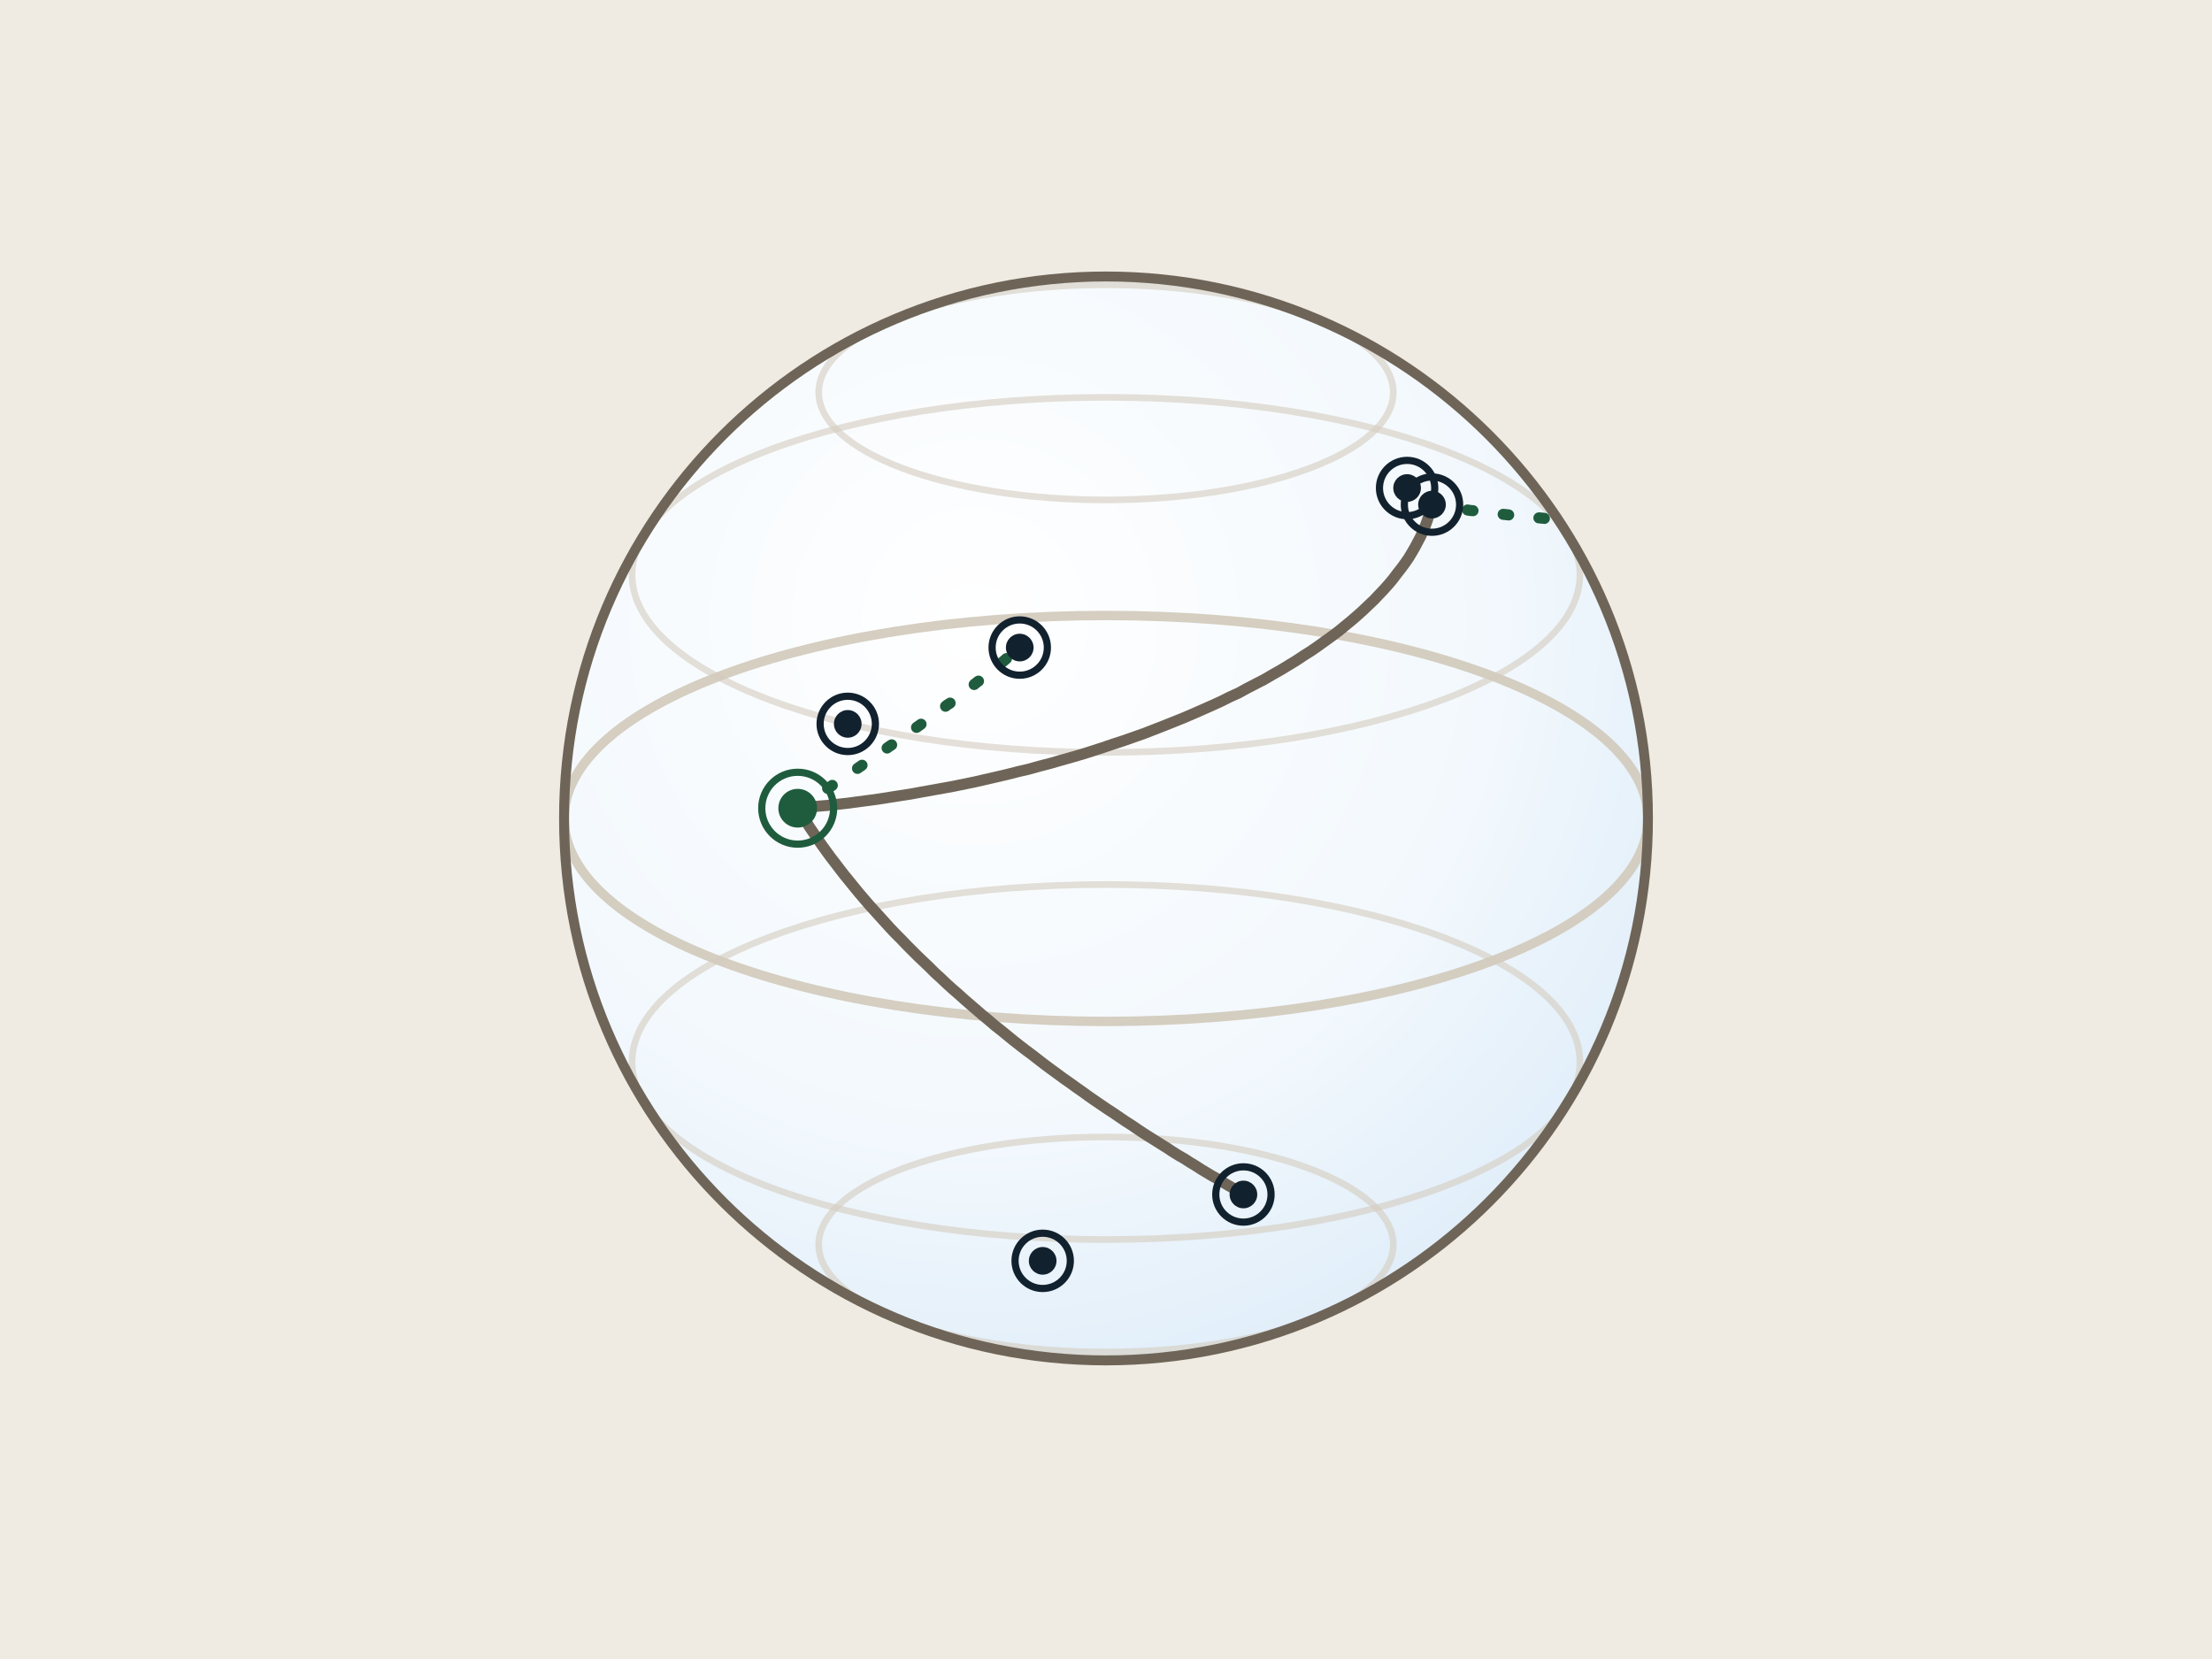
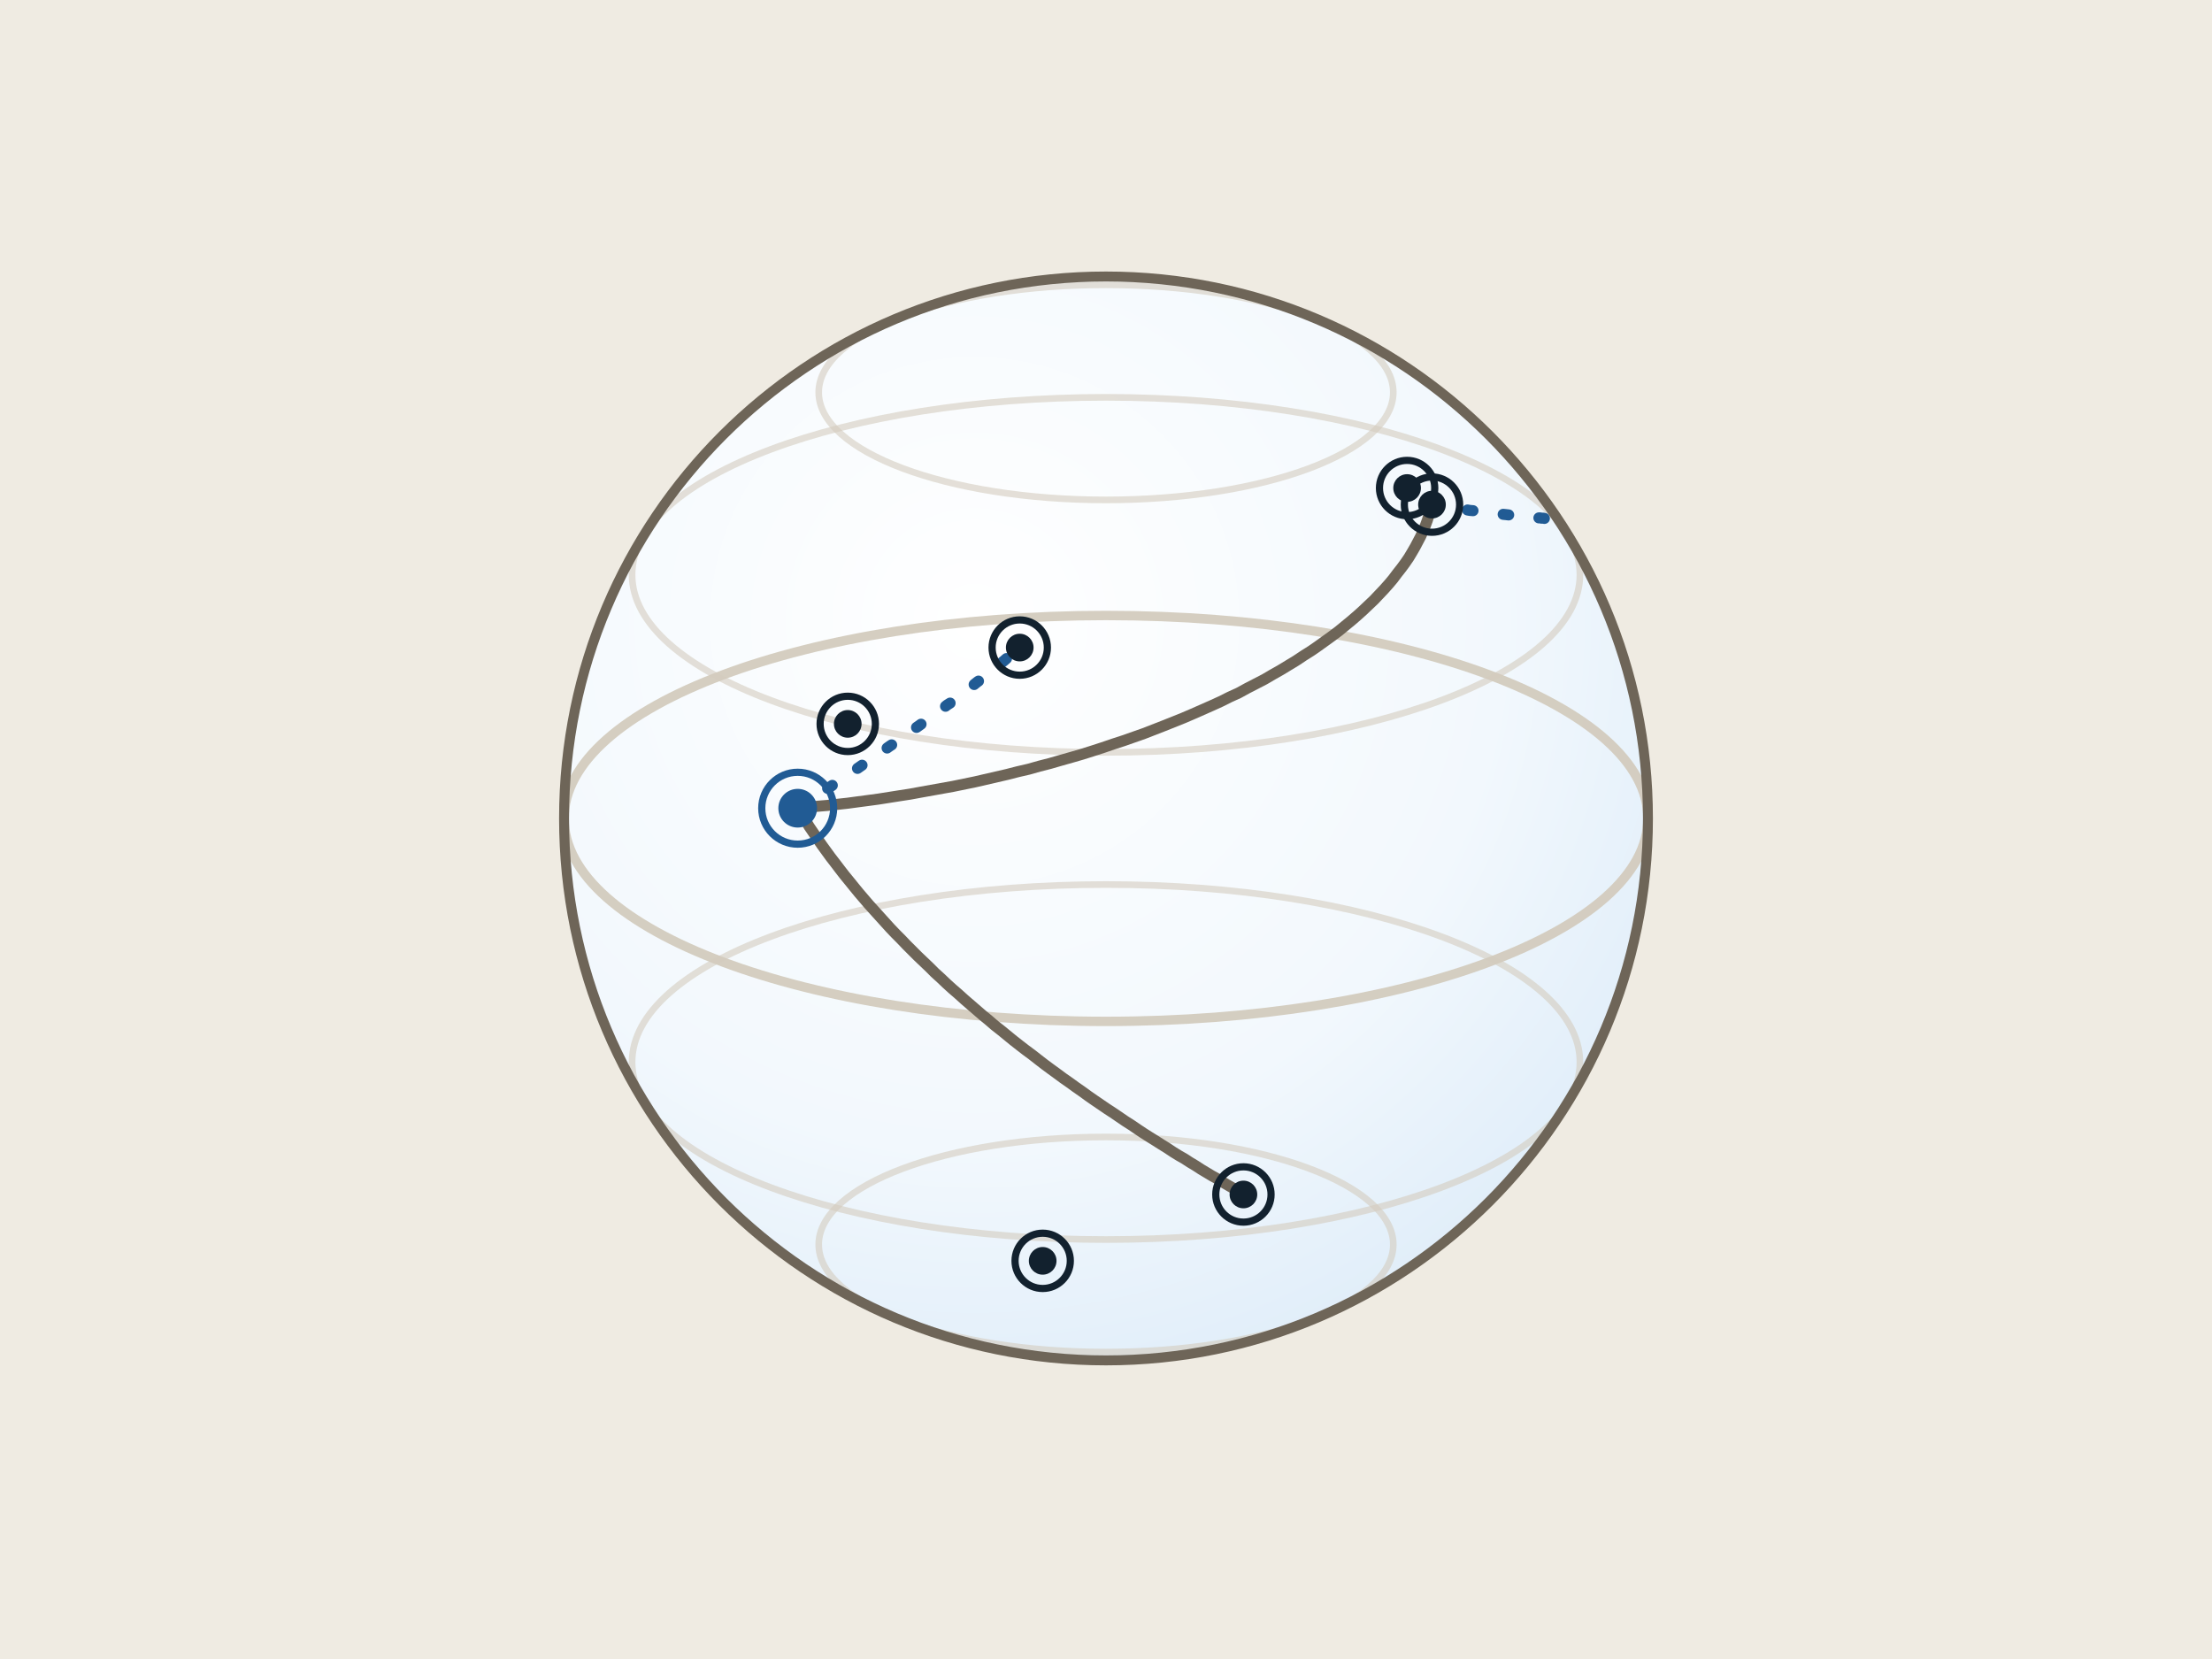
<svg xmlns="http://www.w3.org/2000/svg" viewBox="0 0 800 600" width="800" height="600" role="img" aria-label="Red mundial de agentes de carga">
  <style>
@keyframes gira{0%{transform:scaleX(1)}50%{transform:scaleX(-1)}100%{transform:scaleX(1)}}
@keyframes onda{0%{transform:scale(.55);opacity:.9}100%{transform:scale(2);opacity:0}}
@keyframes fluye{to{stroke-dashoffset:-78}}
.mer{animation:gira 16s linear infinite}
.m1{animation-delay:-2.67s}.m2{animation-delay:-5.33s}
.m3{animation-delay:-8s}.m4{animation-delay:-10.67s}.m5{animation-delay:-13.33s}
.halo{animation:onda 3s ease-out infinite}
.h1{animation-delay:-.4s}.h2{animation-delay:-.8s}.h3{animation-delay:-1.2s}
.h4{animation-delay:-1.6s}.h5{animation-delay:-2s}.h6{animation-delay:-2.4s}
.h7{animation-delay:-2.8s}
.ruta[stroke-dasharray]{animation:fluye 2.6s linear infinite}
@media (prefers-reduced-motion:reduce){*{animation:none!important}}</style>
  <rect width="800" height="600" fill="#EFEBE2" />
  <circle cx="400" cy="296" r="0" fill="#E4DFD3" />
  <defs>
    <clipPath id="globo">
      <circle cx="400" cy="296" r="196" />
    </clipPath>
    <radialGradient id="luz" cx="38%" cy="32%" r="78%">
      <stop offset="0%" stop-color="#FFFFFF" />
      <stop offset="62%" stop-color="#F2F8FD" />
      <stop offset="100%" stop-color="#DCEBF8" />
    </radialGradient>
  </defs>
  <circle cx="400" cy="296" r="196" fill="url(#luz)" />
  <g clip-path="url(#globo)">
    <ellipse cx="400" cy="450.1" rx="103.9" ry="38.9" fill="none" stroke="#D3CCBE" stroke-width="2.4" opacity=".6" />
    <ellipse cx="400" cy="384.1" rx="171.4" ry="64.2" fill="none" stroke="#D3CCBE" stroke-width="2.4" opacity=".6" />
    <ellipse cx="400" cy="296.0" rx="196.0" ry="73.4" fill="none" stroke="#D3CCBE" stroke-width="3.4" opacity=".95" />
    <ellipse cx="400" cy="207.9" rx="171.4" ry="64.2" fill="none" stroke="#D3CCBE" stroke-width="2.4" opacity=".6" />
    <ellipse cx="400" cy="141.9" rx="103.9" ry="38.9" fill="none" stroke="#D3CCBE" stroke-width="2.4" opacity=".6" />
    <ellipse class="mer m0" cx="400" cy="296" rx="196" ry="196" fill="none" stroke="#D3CCBE" stroke-width="2.4" opacity=".55" style="transform-origin:400px 296px" />
    <ellipse class="mer m1" cx="400" cy="296" rx="196" ry="196" fill="none" stroke="#D3CCBE" stroke-width="2.4" opacity=".55" style="transform-origin:400px 296px" />
    <ellipse class="mer m2" cx="400" cy="296" rx="196" ry="196" fill="none" stroke="#D3CCBE" stroke-width="2.4" opacity=".55" style="transform-origin:400px 296px" />
    <ellipse class="mer m3" cx="400" cy="296" rx="196" ry="196" fill="none" stroke="#D3CCBE" stroke-width="2.4" opacity=".55" style="transform-origin:400px 296px" />
    <ellipse class="mer m4" cx="400" cy="296" rx="196" ry="196" fill="none" stroke="#D3CCBE" stroke-width="2.4" opacity=".55" style="transform-origin:400px 296px" />
    <ellipse class="mer m5" cx="400" cy="296" rx="196" ry="196" fill="none" stroke="#D3CCBE" stroke-width="2.4" opacity=".55" style="transform-origin:400px 296px" />
  </g>
  <circle cx="400" cy="296" r="196" fill="none" stroke="#6E6558" stroke-width="3.6" />
  <g clip-path="url(#globo)">
    <path class="ruta" d="M288.5 292.3 L292.0 292.0 L295.6 291.6 L299.2 291.3 L302.8 290.9 L306.5 290.5 L310.2 290.0 L314.0 289.5 L317.7 289.0 L321.5 288.4 L325.3 287.8 L329.2 287.2 L333.0 286.5 L336.9 285.8 L340.8 285.1 L344.7 284.4 L348.6 283.6 L352.5 282.8 L356.4 281.9 L360.3 281.0 L364.2 280.1 L368.1 279.1 L372.0 278.2 L375.9 277.1 L379.8 276.1 L383.6 275.0 L387.5 273.9 L391.3 272.8 L395.1 271.6 L398.8 270.4 L402.6 269.1 L406.3 267.9 L410.0 266.6 L413.7 265.3 L417.3 263.9 L420.9 262.5 L424.4 261.1 L427.9 259.7 L431.4 258.2 L434.8 256.7 L438.2 255.2 L441.5 253.7 L444.7 252.1 L448.0 250.6 L451.1 248.9 L454.2 247.3 L457.3 245.7 L460.2 244.0 L463.2 242.3 L466.0 240.6 L468.8 238.9 L471.5 237.1 L474.2 235.4 L476.8 233.6 L479.3 231.8 L481.8 230.0 L484.2 228.2 L486.5 226.3 L488.7 224.5 L490.9 222.6 L492.9 220.8 L494.9 218.9 L496.9 217.0 L498.7 215.1 L500.5 213.2 L502.2 211.3 L503.8 209.4 L505.3 207.4 L506.8 205.5 L508.2 203.6 L509.5 201.7 L510.7 199.7 L511.8 197.8 L512.8 195.9 L513.8 194.0 L514.7 192.0 L515.5 190.1 L516.2 188.2 L516.8 186.3 L517.4 184.4 L517.9 182.5" fill="none" stroke="#6E6558" stroke-width="4" stroke-linecap="round" stroke-linejoin="round" />
    <path class="ruta" d="M288.5 292.3 L289.8 294.5 L291.3 296.7 L292.7 299.0 L294.2 301.2 L295.7 303.4 L297.2 305.6 L298.8 307.8 L300.4 310.0 L302.1 312.2 L303.7 314.3 L305.4 316.5 L307.2 318.7 L308.9 320.8 L310.7 323.0 L312.5 325.1 L314.3 327.2 L316.2 329.3 L318.1 331.4 L320.0 333.5 L321.9 335.6 L323.9 337.7 L325.9 339.7 L327.9 341.8 L329.9 343.8 L331.9 345.8 L334.0 347.8 L336.1 349.8 L338.1 351.8 L340.3 353.8 L342.4 355.8 L344.5 357.7 L346.7 359.6 L348.8 361.5 L351.0 363.4 L353.2 365.3 L355.4 367.2 L357.6 369.0 L359.8 370.9 L362.1 372.7 L364.3 374.5 L366.5 376.3 L368.8 378.1 L371.0 379.8 L373.3 381.5 L375.6 383.3 L377.8 385.0 L380.1 386.7 L382.3 388.3 L384.6 390.0 L386.9 391.6 L389.1 393.2 L391.4 394.8 L393.6 396.4 L395.9 398.0 L398.1 399.5 L400.3 401.0 L402.6 402.5 L404.8 404.0 L407.0 405.5 L409.2 406.9 L411.4 408.4 L413.5 409.8 L415.7 411.2 L417.8 412.5 L420.0 413.9 L422.1 415.2 L424.2 416.6 L426.3 417.9 L428.4 419.1 L430.4 420.4 L432.4 421.6 L434.4 422.9 L436.4 424.1 L438.4 425.3 L440.4 426.4 L442.3 427.6 L444.2 428.7 L446.1 429.8 L447.9 430.9 L449.7 432.0" fill="none" stroke="#6E6558" stroke-width="4" stroke-linecap="round" stroke-linejoin="round" />
-     <path class="ruta" d="M288.5 292.3 L289.5 291.6 L290.4 291.0 L291.4 290.3 L292.4 289.7 L293.4 289.0 L294.4 288.4 L295.4 287.7 L296.4 287.0 L297.4 286.4 L298.4 285.7 L299.5 285.0 L300.5 284.4 L301.5 283.7 L302.5 283.0 L303.5 282.3 L304.5 281.6 L305.6 281.0 L306.6 280.3 L307.6 279.6 L308.6 278.9 L309.7 278.2 L310.7 277.5 L311.7 276.8 L312.7 276.1 L313.8 275.4 L314.8 274.7 L315.8 274.0 L316.9 273.3 L317.9 272.6 L318.9 271.9 L320.0 271.2 L321.0 270.4 L322.0 269.7 L323.1 269.0 L324.1 268.3 L325.1 267.6 L326.2 266.8 L327.2 266.1 L328.2 265.4 L329.3 264.7 L330.3 263.9 L331.3 263.2 L332.3 262.5 L333.4 261.7 L334.4 261.0 L335.4 260.2 L336.4 259.5 L337.5 258.8 L338.5 258.0 L339.5 257.3 L340.5 256.5 L341.5 255.8 L342.5 255.0 L343.6 254.3 L344.6 253.5 L345.6 252.7 L346.6 252.0 L347.6 251.2 L348.6 250.5 L349.6 249.7 L350.6 248.9 L351.6 248.2 L352.5 247.4 L353.5 246.6 L354.5 245.9 L355.5 245.1 L356.5 244.3 L357.4 243.6 L358.4 242.8 L359.4 242.0 L360.3 241.2 L361.3 240.5 L362.2 239.7 L363.2 238.9 L364.1 238.1 L365.1 237.3 L366.0 236.6 L366.9 235.8 L367.9 235.0 L368.8 234.2" fill="none" stroke="#1F5C3D" stroke-width="4" stroke-linecap="round" stroke-linejoin="round" stroke-dasharray="2 11" />
-     <path class="ruta" d="M517.9 182.5 L519.2 182.7 L520.5 182.9 L521.8 183.1 L523.1 183.3 L524.3 183.5 L525.6 183.7 L526.8 183.9 L528.1 184.1 L529.3 184.2 L530.5 184.4 L531.6 184.6 L532.8 184.7 L534.0 184.9 L535.1 185.0 L536.2 185.2 L537.3 185.3 L538.4 185.4 L539.4 185.6 L540.5 185.7 L541.5 185.8 L542.5 185.9 L543.5 186.0 L544.5 186.1 L545.4 186.2 L546.3 186.3 L547.2 186.4 L548.1 186.5 L549.0 186.6 L549.8 186.7 L550.6 186.8 L551.4 186.8 L552.2 186.9 L553.0 187.0 L553.7 187.1 L554.4 187.1 L555.1 187.2 L555.7 187.2 L556.4 187.3 L557.0 187.3 L557.5 187.4 L558.1 187.4 L558.6 187.5 L559.1 187.5 L559.6 187.6 L560.1 187.6 L560.5 187.6 L560.9 187.7 L561.3 187.7 L561.6 187.8 L561.9 187.8 L562.2 187.8 L562.5 187.8 L562.7 187.9 L563.0 187.9 L563.1 187.9 L563.3 188.0 L563.4 188.0 L563.5 188.0" fill="none" stroke="#1F5C3D" stroke-width="4" stroke-linecap="round" stroke-linejoin="round" stroke-dasharray="2 11" />
+     <path class="ruta" d="M288.5 292.3 L289.5 291.6 L290.4 291.0 L291.4 290.3 L292.4 289.7 L293.4 289.0 L294.4 288.4 L295.4 287.7 L296.4 287.0 L297.4 286.4 L298.4 285.7 L299.5 285.0 L300.5 284.4 L301.5 283.7 L302.5 283.0 L303.5 282.3 L304.5 281.6 L305.6 281.0 L306.6 280.3 L307.6 279.6 L308.6 278.9 L309.7 278.2 L310.7 277.5 L311.7 276.8 L312.7 276.1 L313.8 275.4 L314.8 274.7 L315.8 274.0 L316.9 273.3 L317.9 272.6 L318.9 271.9 L320.0 271.2 L321.0 270.4 L322.0 269.7 L323.1 269.0 L324.1 268.3 L325.1 267.6 L326.2 266.8 L327.2 266.1 L328.2 265.4 L329.3 264.7 L330.3 263.9 L331.3 263.2 L332.3 262.5 L333.4 261.7 L334.4 261.0 L335.4 260.2 L336.4 259.5 L337.5 258.8 L338.5 258.0 L339.5 257.3 L340.5 256.5 L341.5 255.8 L342.5 255.0 L343.6 254.3 L344.6 253.5 L345.6 252.7 L346.6 252.0 L347.6 251.2 L348.6 250.5 L349.6 249.7 L350.6 248.9 L351.6 248.2 L352.5 247.4 L353.5 246.6 L354.5 245.9 L355.5 245.1 L356.5 244.3 L357.4 243.6 L358.4 242.8 L359.4 242.0 L360.3 241.2 L361.3 240.5 L362.2 239.7 L363.2 238.9 L364.1 238.1 L365.1 237.3 L366.0 236.6 L366.9 235.8 L367.9 235.0 L368.8 234.2" fill="none" stroke="#215B94" stroke-width="4" stroke-linecap="round" stroke-linejoin="round" stroke-dasharray="2 11" />
+     <path class="ruta" d="M517.9 182.5 L519.2 182.7 L520.5 182.9 L521.8 183.1 L523.1 183.3 L524.3 183.5 L525.6 183.7 L526.8 183.9 L528.1 184.1 L529.3 184.2 L530.5 184.4 L531.6 184.6 L532.8 184.7 L534.0 184.9 L535.1 185.0 L536.2 185.2 L537.3 185.3 L538.4 185.4 L539.4 185.6 L540.5 185.7 L541.5 185.8 L542.5 185.9 L543.5 186.0 L544.5 186.1 L545.4 186.2 L546.3 186.3 L547.2 186.4 L548.1 186.5 L549.0 186.6 L549.8 186.7 L550.6 186.8 L551.4 186.8 L552.2 186.9 L553.0 187.0 L553.7 187.1 L554.4 187.1 L555.1 187.2 L555.7 187.2 L556.4 187.3 L557.0 187.3 L557.5 187.4 L558.1 187.4 L558.6 187.5 L559.1 187.5 L559.6 187.6 L560.1 187.6 L560.5 187.6 L560.9 187.7 L561.3 187.7 L561.6 187.8 L561.9 187.8 L562.2 187.8 L562.5 187.8 L562.7 187.9 L563.0 187.9 L563.1 187.9 L563.3 188.0 L563.4 188.0 L563.5 188.0" fill="none" stroke="#215B94" stroke-width="4" stroke-linecap="round" stroke-linejoin="round" stroke-dasharray="2 11" />
  </g>
-   <circle class="halo h0" cx="288.5" cy="292.3" r="13" fill="none" stroke="#1F5C3D" stroke-width="2.6" style="transform-origin:288.5px 292.3px" />
-   <circle cx="288.5" cy="292.3" r="7" fill="#1F5C3D" />
+   <circle class="halo h0" cx="288.5" cy="292.3" r="13" fill="none" stroke="#215B94" stroke-width="2.6" style="transform-origin:288.5px 292.3px" />
+   <circle cx="288.5" cy="292.3" r="7" fill="#215B94" />
  <circle class="halo h1" cx="517.9" cy="182.5" r="10" fill="none" stroke="#12212E" stroke-width="2.6" style="transform-origin:517.9px 182.5px" />
  <circle cx="517.9" cy="182.5" r="5" fill="#12212E" />
  <circle class="halo h2" cx="368.8" cy="234.2" r="10" fill="none" stroke="#12212E" stroke-width="2.6" style="transform-origin:368.8px 234.2px" />
  <circle cx="368.8" cy="234.2" r="5" fill="#12212E" />
  <circle class="halo h3" cx="449.7" cy="432.0" r="10" fill="none" stroke="#12212E" stroke-width="2.6" style="transform-origin:449.7px 432.0px" />
  <circle cx="449.7" cy="432.0" r="5" fill="#12212E" />
  <circle class="halo h5" cx="377.1" cy="456.0" r="10" fill="none" stroke="#12212E" stroke-width="2.6" style="transform-origin:377.1px 456.0px" />
  <circle cx="377.1" cy="456.0" r="5" fill="#12212E" />
  <circle class="halo h6" cx="306.6" cy="261.8" r="10" fill="none" stroke="#12212E" stroke-width="2.6" style="transform-origin:306.6px 261.8px" />
  <circle cx="306.6" cy="261.8" r="5" fill="#12212E" />
  <circle class="halo h7" cx="508.9" cy="176.5" r="10" fill="none" stroke="#12212E" stroke-width="2.6" style="transform-origin:508.9px 176.5px" />
  <circle cx="508.9" cy="176.5" r="5" fill="#12212E" />
</svg>
